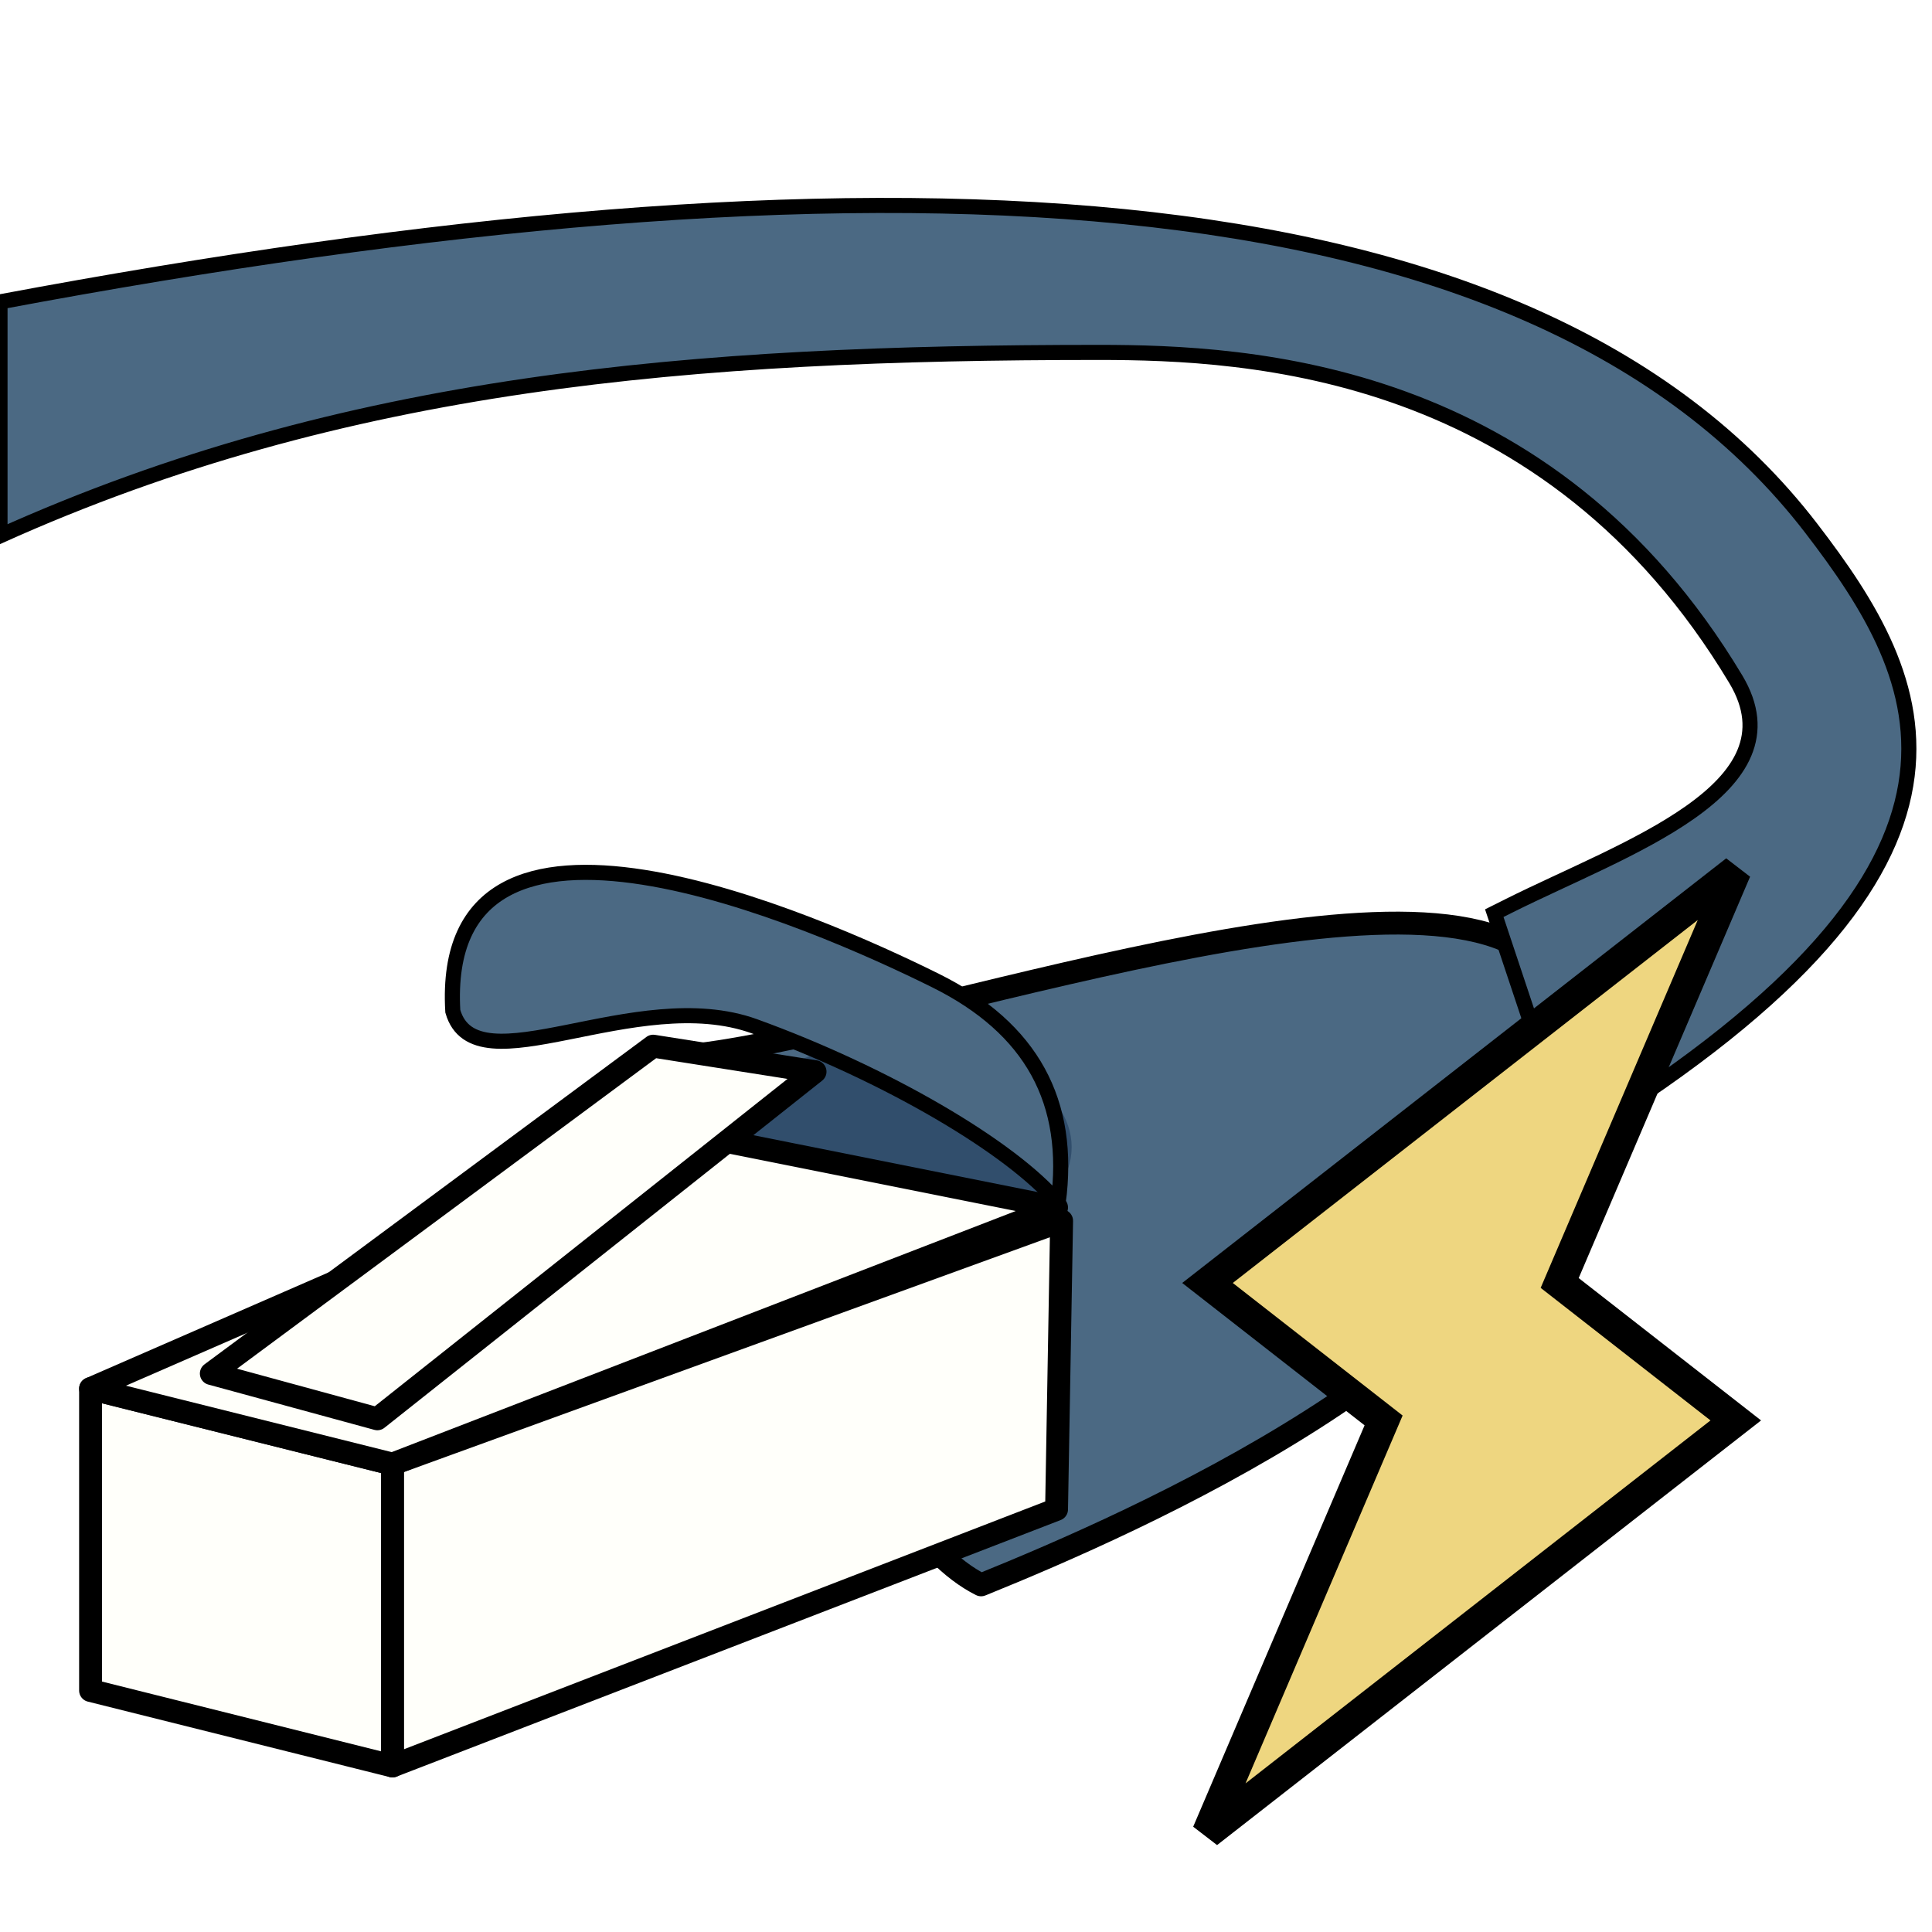
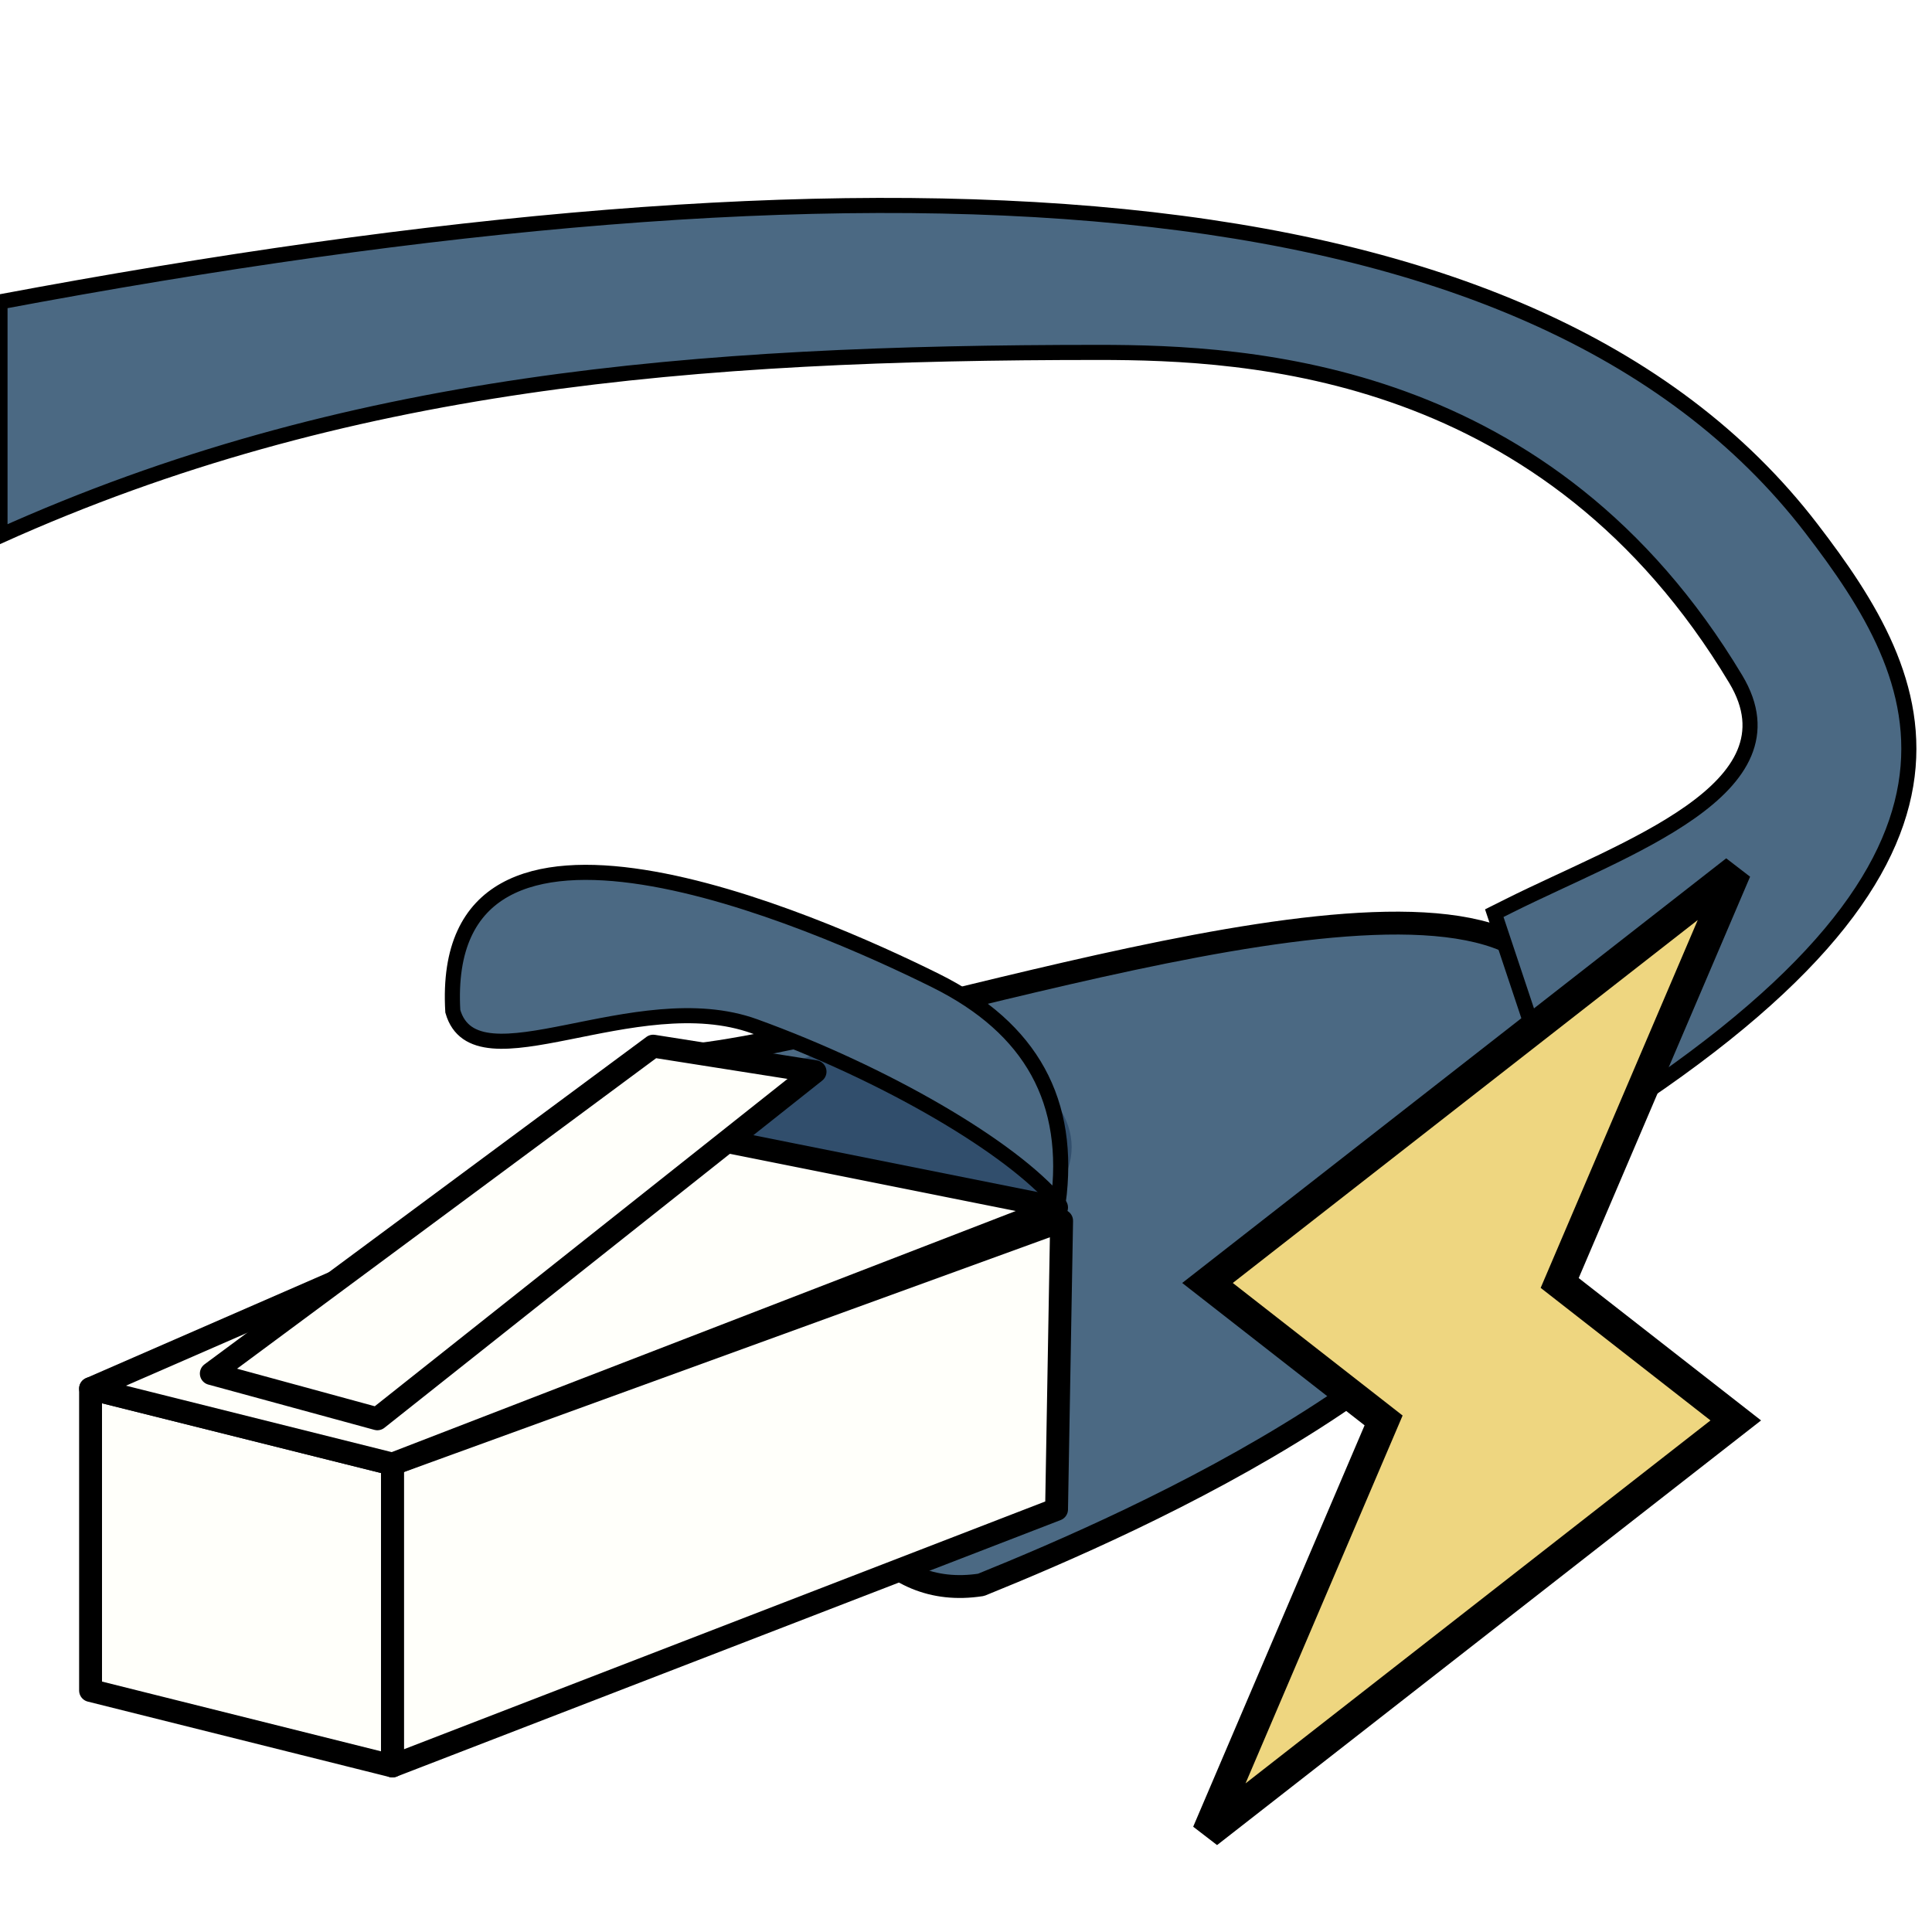
<svg xmlns="http://www.w3.org/2000/svg" width="128.0px" height="128.0px" viewBox="0 0 128.0 128.0" version="1.1" id="SVGRoot">
  <defs id="defs833" />
  <g id="layer1">
-     <path id="rect850" style="fill:#4b6983;fill-opacity:1;stroke:#000000;stroke-width:1.516;stroke-linecap:round;stroke-linejoin:round" d="m 101.665,63.461 2.445,11.748 C 100,90 75.362,100.801 65,105 57,101 51.667,81.667 45,70 58.145,68.925 92.902,56.01 101.665,63.461 Z" />
+     <path id="rect850" style="fill:#4b6983;fill-opacity:1;stroke:#000000;stroke-width:1.516;stroke-linecap:round;stroke-linejoin:round" d="m 101.665,63.461 2.445,11.748 C 100,90 75.362,100.801 65,105 52,107 51.667,81.667 45,70 58.145,68.925 92.902,56.01 101.665,63.461 Z" />
    <path id="rect840" style="fill:#fffffa;fill-opacity:1;stroke:#000000;stroke-width:1.516;stroke-linecap:round;stroke-linejoin:round;stroke-miterlimit:4;stroke-dasharray:none;stroke-opacity:1" transform="rotate(-20.79657)" d="m -10.134,99.911 47.169,0.674 -7.101,17.753 -47.169,0.27 z" />
    <path id="rect843" style="fill:#fffffa;fill-opacity:1;stroke:#000000;stroke-width:1.516;stroke-linecap:round;stroke-linejoin:round;stroke-miterlimit:4;stroke-dasharray:none;stroke-opacity:1" d="m 6,92 20,5 v 20 L 6,112 Z" />
    <ellipse style="fill:#314e6c;stroke:none;stroke-width:1.516;stroke-linecap:round;stroke-linejoin:round;fill-opacity:1" id="path848" cx="59.5" cy="76" rx="11.5" ry="7" />
    <path id="rect846" style="fill:#fffffa;fill-opacity:1;stroke:#000000;stroke-width:1.516;stroke-linecap:round;stroke-linejoin:round;stroke-miterlimit:4;stroke-dasharray:none;stroke-opacity:1" d="M 6,92 45,75 70,80 26,97 Z" />
    <path id="path862" style="fill:#4b6983;fill-opacity:1;stroke:#000000;stroke-width:1px;stroke-linecap:butt;stroke-linejoin:miter;stroke-opacity:1" d="M 0,20 V 35.5 C 22.808,25.237 45.805,23.348 72.8,23.348 c 10,0 29.807,0.982 42.2,21.652 4.371,7.29 -7.401,11.2 -15,15 l -1,0.5 5,15 1,-0.5 C 133.998,56.972 127.709,45.035 120,35 101.303,10.663 57.204,9.265 0,20" />
    <path id="rect849" style="fill:#fffffa;fill-opacity:1;stroke:#000000;stroke-width:1.516;stroke-linecap:round;stroke-linejoin:round;stroke-miterlimit:4;stroke-dasharray:none;stroke-opacity:1" d="M 43.276,69.31 54,71 25,94 14,91 Z" />
    <path style="fill:#4b6983;fill-opacity:1;stroke:#000000;stroke-width:1px;stroke-linecap:butt;stroke-linejoin:miter;stroke-opacity:1" d="M 61.982,64.965 C 54,61 29,50 30,67 c 1.501,5.231 12.105,-1.862 20,1 8.668,3.142 17,8 20.107,11.697 C 71,73 68.358,68.132 61.982,64.965 Z" id="path853" />
    <path style="fill:#eed680;fill-opacity:1;stroke:#000000;stroke-width:2.062px;stroke-linecap:butt;stroke-linejoin:miter;stroke-opacity:1" d="M 115,57.679 80,85 91.667,94.107 80,121.429 115,94.107 103.333,85 Z" id="path852" />
  </g>
</svg>
